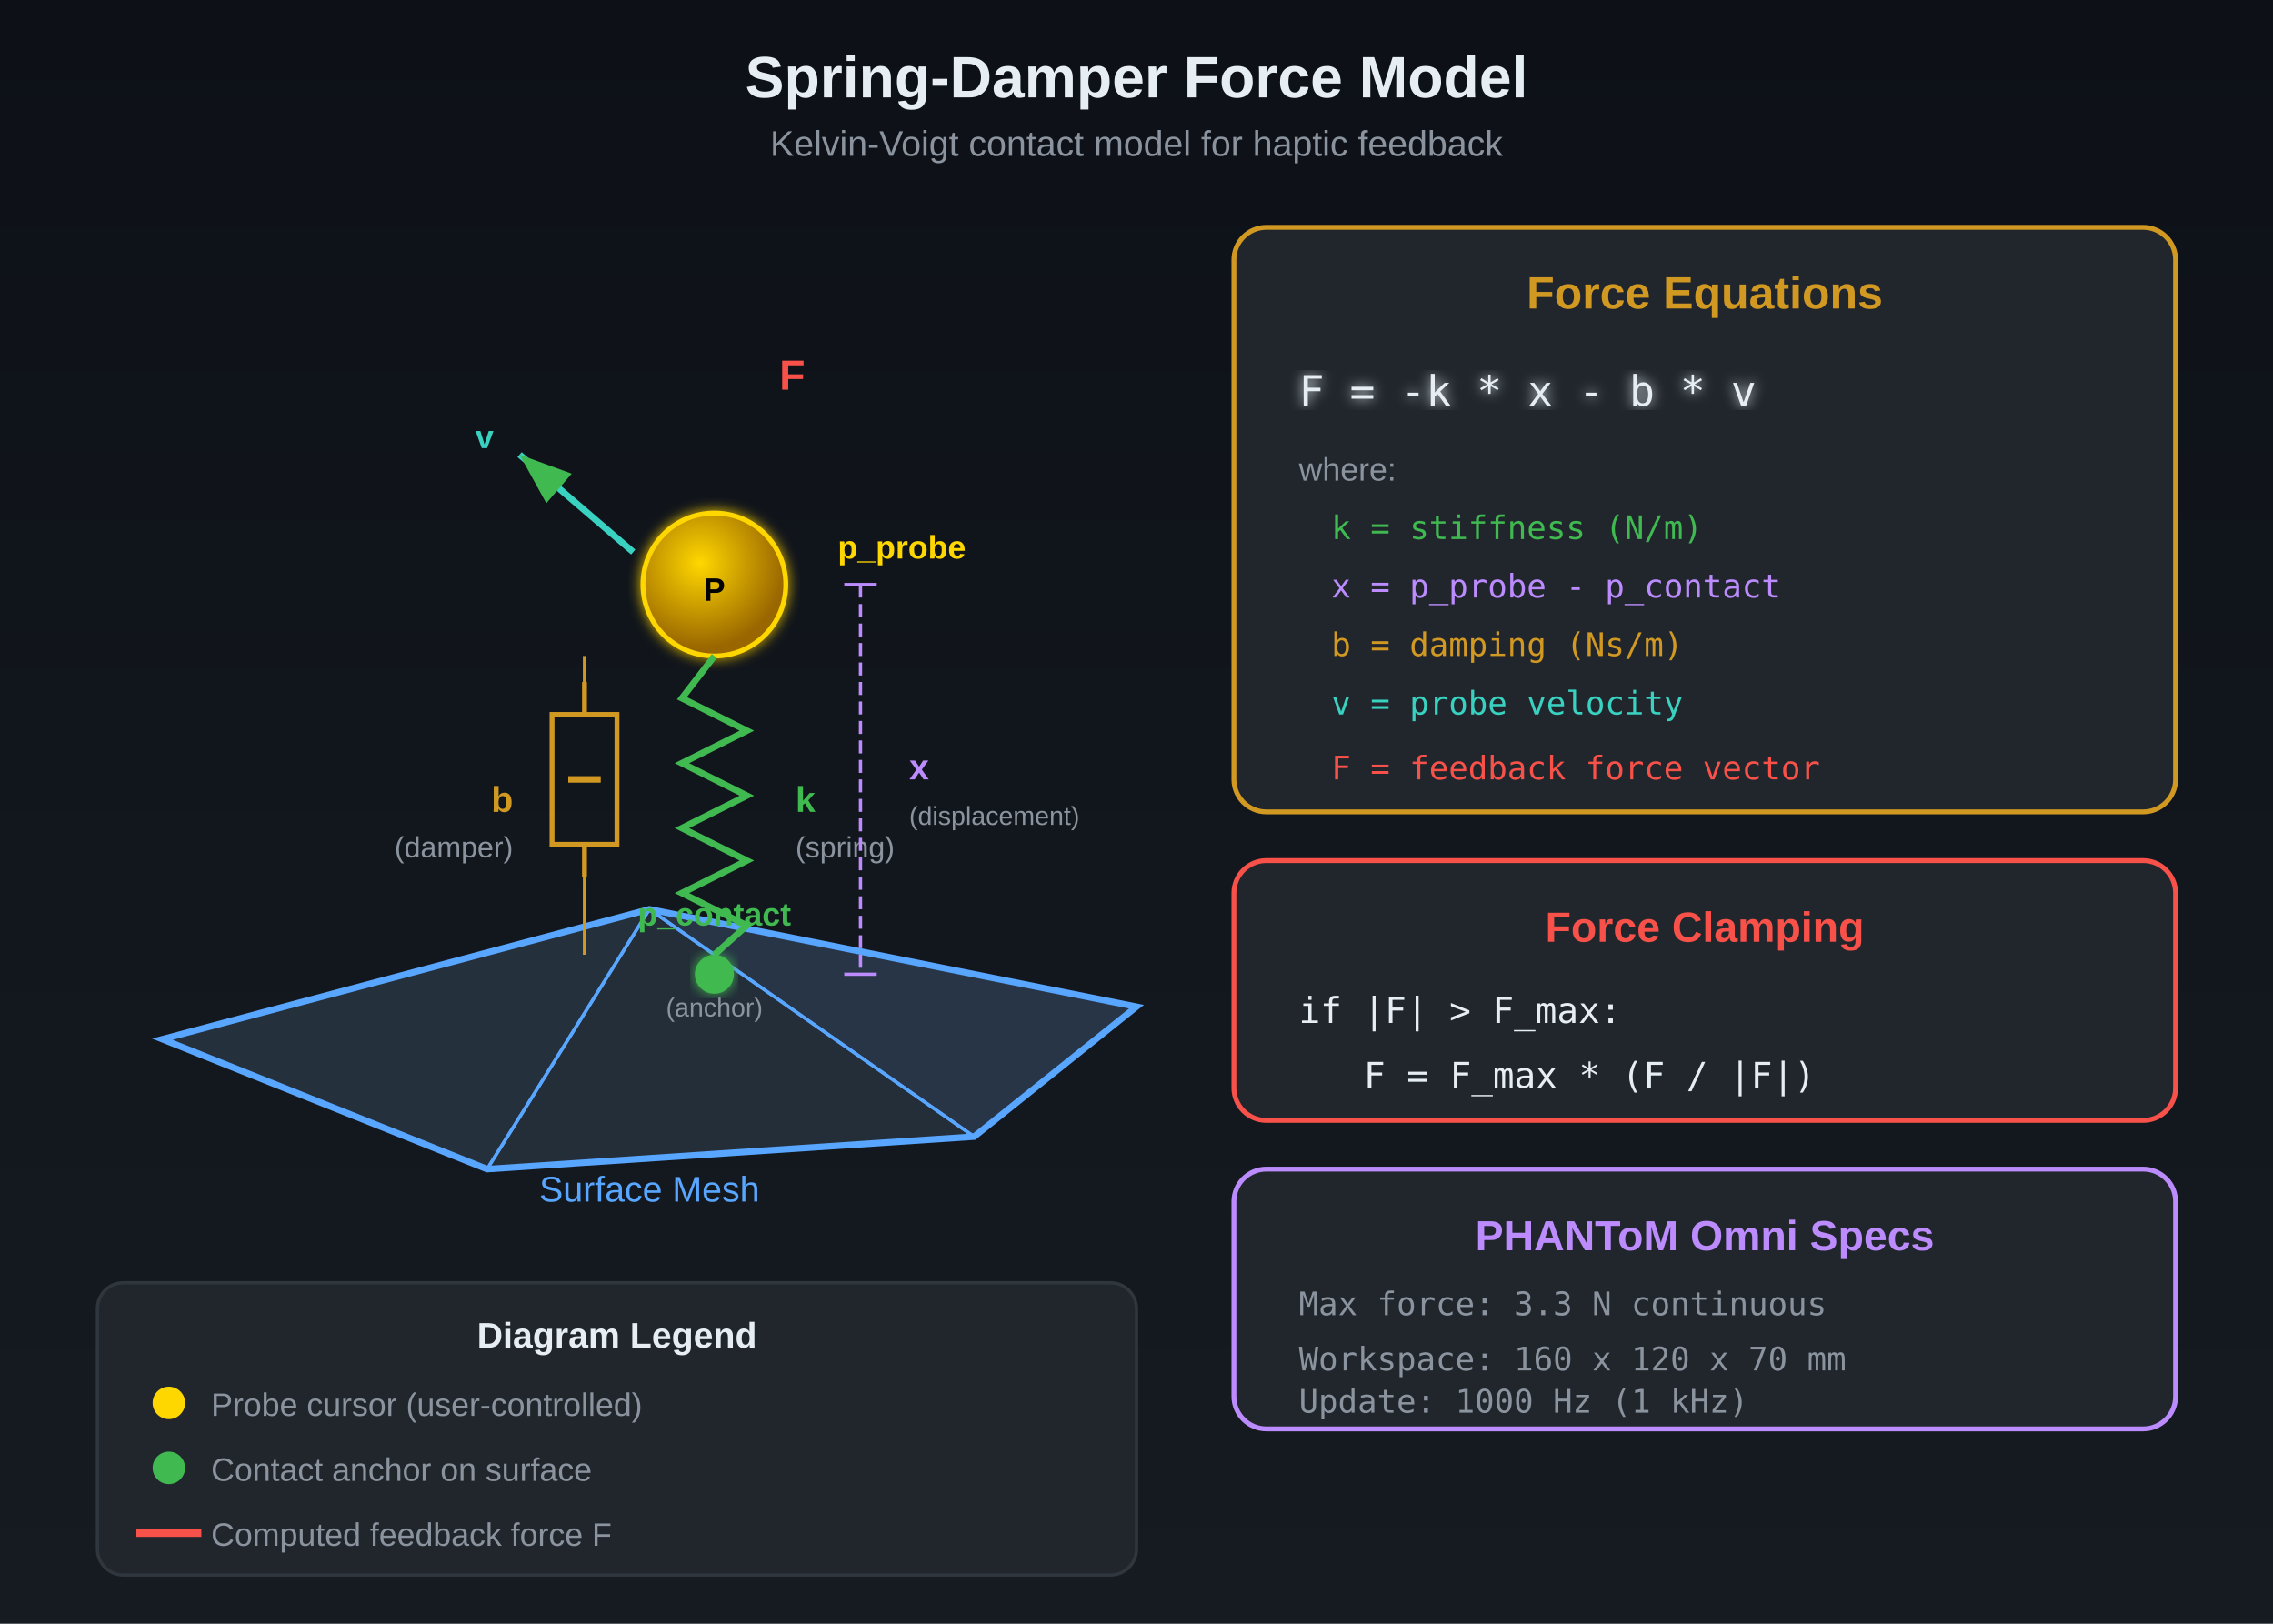
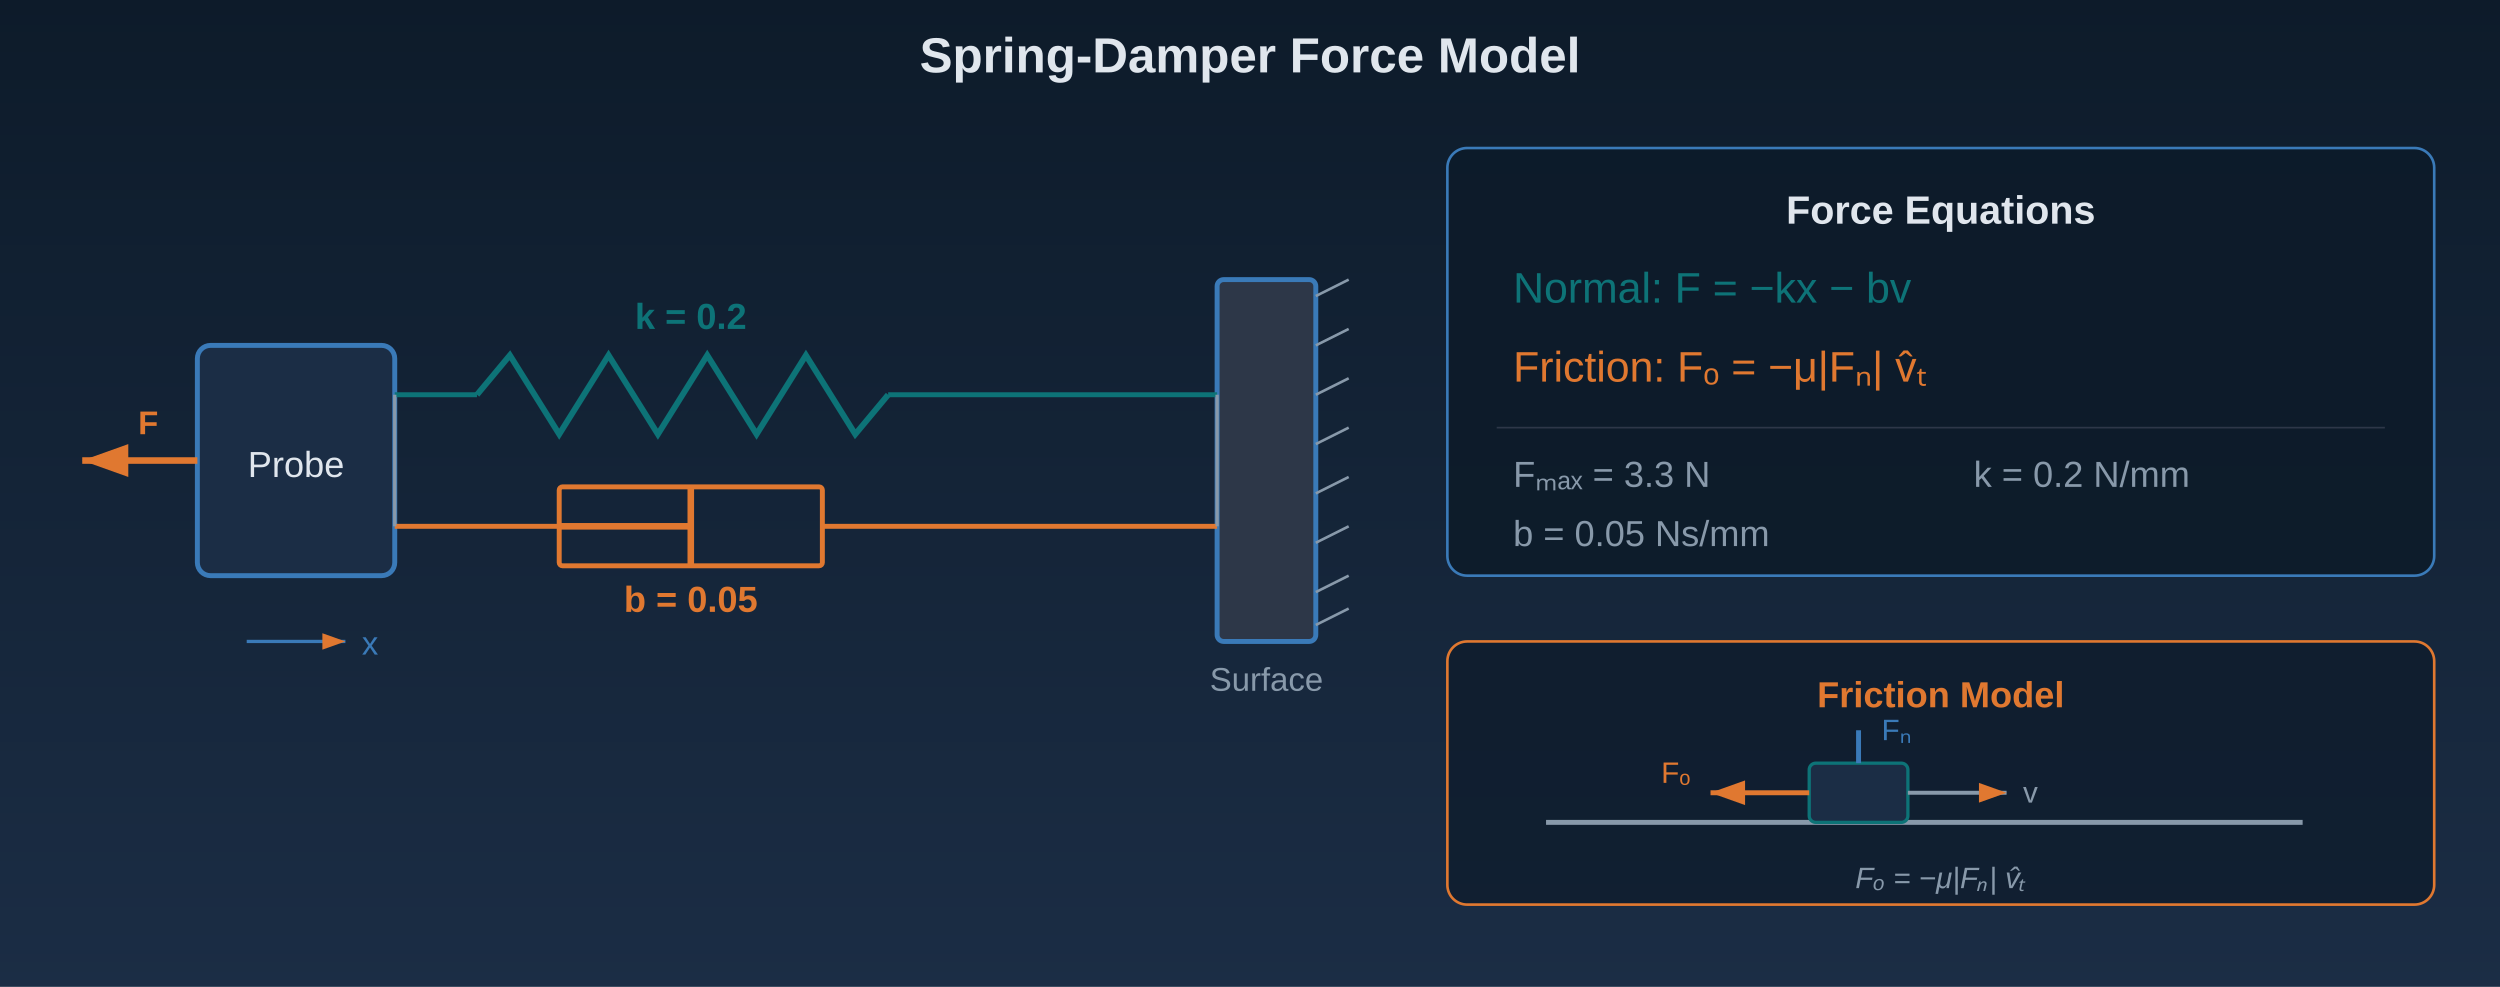
- <svg xmlns="http://www.w3.org/2000/svg" viewBox="0 0 700 500" width="700" height="500">
+ <svg xmlns="http://www.w3.org/2000/svg" width="760" height="300" viewBox="0 0 760 300">
  <defs>
-     <linearGradient id="bgG4" x1="0" y1="0" x2="0" y2="1">
-       <stop offset="0%" stop-color="#0d1117" />
-       <stop offset="100%" stop-color="#161b22" />
+     <linearGradient id="bg11" x1="0" y1="0" x2="0" y2="1">
+       <stop offset="0%" stop-color="#0d1b2a" />
+       <stop offset="100%" stop-color="#1b2d45" />
    </linearGradient>
-     <radialGradient id="probeGrad" cx="0.4" cy="0.35" r="0.6">
-       <stop offset="0%" stop-color="#ffd700" />
-       <stop offset="100%" stop-color="#996600" />
-     </radialGradient>
-     <filter id="g4">
-       <feGaussianBlur stdDeviation="2" result="blur" />
-       <feMerge>
-         <feMergeNode in="blur" />
-         <feMergeNode in="SourceGraphic" />
-       </feMerge>
-     </filter>
-     <marker id="fArr" markerWidth="10" markerHeight="7" refX="10" refY="3.5" orient="auto">
-       <polygon points="0 0, 10 3.5, 0 7" fill="#f85149" />
-     </marker>
-     <marker id="sArr" markerWidth="8" markerHeight="6" refX="8" refY="3" orient="auto">
-       <polygon points="0 0, 8 3, 0 6" fill="#3fb950" />
+     <marker id="arw11" markerWidth="7" markerHeight="5" refX="7" refY="2.5" orient="auto">
+       <polygon points="0 0,7 2.5,0 5" style="fill:#e07830" />
    </marker>
  </defs>
-   <rect width="700" height="500" fill="url(#bgG4)" />
-   <text x="350" y="30" text-anchor="middle" fill="#e6edf3" font-family="Arial, sans-serif" font-size="18" font-weight="bold">Spring-Damper Force Model</text>
-   <text x="350" y="48" text-anchor="middle" fill="#8b949e" font-family="Arial, sans-serif" font-size="11">Kelvin-Voigt contact model for haptic feedback</text>
-   <polygon points="50,320 200,280 350,310 300,350 150,360" fill="#21262d" stroke="#58a6ff" stroke-width="2" />
-   <polygon points="50,320 200,280 150,360" fill="#58a6ff" fill-opacity="0.08" stroke="#58a6ff" stroke-width="1" />
-   <polygon points="200,280 350,310 300,350" fill="#58a6ff" fill-opacity="0.12" stroke="#58a6ff" stroke-width="1" />
-   <polygon points="200,280 300,350 150,360" fill="#58a6ff" fill-opacity="0.06" stroke="#58a6ff" stroke-width="1" />
-   <text x="200" y="370" text-anchor="middle" fill="#58a6ff" font-family="Arial, sans-serif" font-size="11">Surface Mesh</text>
-   <circle cx="220" cy="300" r="6" fill="#3fb950" filter="url(#g4)" />
-   <text x="220" y="295" text-anchor="middle" fill="#3fb950" font-family="Arial, sans-serif" font-size="10" font-weight="bold" dy="-10">p_contact</text>
-   <text x="220" y="295" text-anchor="middle" fill="#8b949e" font-family="Arial, sans-serif" font-size="8" dy="18">(anchor)</text>
-   <circle cx="220" cy="180" r="22" fill="url(#probeGrad)" stroke="#ffd700" stroke-width="1.5" filter="url(#g4)" />
-   <text x="220" y="185" text-anchor="middle" fill="#000" font-family="Arial, sans-serif" font-size="10" font-weight="bold">P</text>
-   <text x="258" y="172" fill="#ffd700" font-family="Arial, sans-serif" font-size="10" font-weight="bold">p_probe</text>
-   <polyline points="220,202 210,215 230,225 210,235 230,245 210,255 230,265 210,275 230,285 220,294" fill="none" stroke="#3fb950" stroke-width="2" />
-   <text x="245" y="250" fill="#3fb950" font-family="Arial, sans-serif" font-size="11" font-weight="bold">k</text>
-   <text x="245" y="264" fill="#8b949e" font-family="Arial, sans-serif" font-size="9">(spring)</text>
-   <rect x="170" y="220" width="20" height="40" fill="none" stroke="#d29922" stroke-width="1.5" />
-   <line x1="180" y1="220" x2="180" y2="210" stroke="#d29922" stroke-width="1.5" />
-   <line x1="180" y1="260" x2="180" y2="270" stroke="#d29922" stroke-width="1.5" />
-   <line x1="175" y1="240" x2="185" y2="240" stroke="#d29922" stroke-width="2" />
-   <line x1="180" y1="210" x2="180" y2="202" stroke="#d29922" stroke-width="1" />
-   <line x1="180" y1="270" x2="180" y2="294" stroke="#d29922" stroke-width="1" />
-   <text x="158" y="250" fill="#d29922" font-family="Arial, sans-serif" font-size="11" font-weight="bold" text-anchor="end">b</text>
-   <text x="158" y="264" fill="#8b949e" font-family="Arial, sans-serif" font-size="9" text-anchor="end">(damper)</text>
-   <line x1="220" y1="160" x2="220" y2="90" stroke="#f85149" stroke-width="3" marker-end="url(#fArr)" filter="url(#g4)" />
-   <text x="240" y="120" fill="#f85149" font-family="Arial, sans-serif" font-size="13" font-weight="bold">F</text>
-   <line x1="265" y1="180" x2="265" y2="300" stroke="#bc8cff" stroke-width="1" stroke-dasharray="4,2" />
-   <line x1="260" y1="180" x2="270" y2="180" stroke="#bc8cff" stroke-width="1" />
-   <line x1="260" y1="300" x2="270" y2="300" stroke="#bc8cff" stroke-width="1" />
-   <text x="280" y="240" fill="#bc8cff" font-family="Arial, sans-serif" font-size="11" font-weight="bold">x</text>
-   <text x="280" y="254" fill="#8b949e" font-family="Arial, sans-serif" font-size="8">(displacement)</text>
-   <line x1="195" y1="170" x2="160" y2="140" stroke="#39d2c0" stroke-width="2" marker-end="url(#sArr)" />
-   <text x="152" y="138" fill="#39d2c0" font-family="Arial, sans-serif" font-size="10" font-weight="bold" text-anchor="end">v</text>
-   <rect x="380" y="70" width="290" height="180" rx="10" fill="#21262d" stroke="#d29922" stroke-width="1.5" />
-   <text x="525" y="95" text-anchor="middle" fill="#d29922" font-family="Arial, sans-serif" font-size="14" font-weight="bold">Force Equations</text>
-   <text x="400" y="125" fill="#e6edf3" font-family="monospace" font-size="13" filter="url(#g4)">F = -k * x - b * v</text>
-   <text x="400" y="148" fill="#8b949e" font-family="Arial, sans-serif" font-size="10">where:</text>
-   <text x="410" y="166" fill="#3fb950" font-family="monospace" font-size="10">k = stiffness   (N/m)</text>
-   <text x="410" y="184" fill="#bc8cff" font-family="monospace" font-size="10">x = p_probe - p_contact</text>
-   <text x="410" y="202" fill="#d29922" font-family="monospace" font-size="10">b = damping     (Ns/m)</text>
-   <text x="410" y="220" fill="#39d2c0" font-family="monospace" font-size="10">v = probe velocity</text>
-   <text x="410" y="240" fill="#f85149" font-family="monospace" font-size="10">F = feedback force vector</text>
-   <rect x="380" y="265" width="290" height="80" rx="10" fill="#21262d" stroke="#f85149" stroke-width="1.5" />
-   <text x="525" y="290" text-anchor="middle" fill="#f85149" font-family="Arial, sans-serif" font-size="13" font-weight="bold">Force Clamping</text>
-   <text x="400" y="315" fill="#e6edf3" font-family="monospace" font-size="11">if |F| &gt; F_max:</text>
-   <text x="420" y="335" fill="#e6edf3" font-family="monospace" font-size="11">F = F_max * (F / |F|)</text>
-   <rect x="380" y="360" width="290" height="80" rx="10" fill="#21262d" stroke="#bc8cff" stroke-width="1.5" />
-   <text x="525" y="385" text-anchor="middle" fill="#bc8cff" font-family="Arial, sans-serif" font-size="13" font-weight="bold">PHANToM Omni Specs</text>
-   <text x="400" y="405" fill="#8b949e" font-family="monospace" font-size="10">Max force:  3.3 N continuous</text>
-   <text x="400" y="422" fill="#8b949e" font-family="monospace" font-size="10">Workspace:  160 x 120 x 70 mm</text>
-   <text x="400" y="435" fill="#8b949e" font-family="monospace" font-size="10">Update:     1000 Hz (1 kHz)</text>
-   <rect x="30" y="395" width="320" height="90" rx="8" fill="#21262d" stroke="#30363d" stroke-width="1" />
-   <text x="190" y="415" text-anchor="middle" fill="#e6edf3" font-family="Arial, sans-serif" font-size="11" font-weight="bold">Diagram Legend</text>
-   <circle cx="52" cy="432" r="5" fill="#ffd700" />
-   <text x="65" y="436" fill="#8b949e" font-family="Arial, sans-serif" font-size="10">Probe cursor (user-controlled)</text>
-   <circle cx="52" cy="452" r="5" fill="#3fb950" />
-   <text x="65" y="456" fill="#8b949e" font-family="Arial, sans-serif" font-size="10">Contact anchor on surface</text>
-   <line x1="42" y1="472" x2="62" y2="472" stroke="#f85149" stroke-width="2.5" />
-   <text x="65" y="476" fill="#8b949e" font-family="Arial, sans-serif" font-size="10">Computed feedback force F</text>
+   <rect width="760" height="300" style="fill:url(#bg11)" />
+   <text x="380" y="22" style="font-family:Arial,sans-serif;font-size:15px;fill:#e0e6ed;text-anchor:middle;font-weight:bold">Spring-Damper Force Model</text>
+   <rect x="60" y="105" width="60" height="70" rx="4" style="fill:#1b2d45;stroke:#3a7ab8;stroke-width:1.5" />
+   <text x="90" y="145" style="font-family:Arial,sans-serif;font-size:11px;fill:#e0e6ed;text-anchor:middle">Probe</text>
+   <rect x="370" y="85" width="30" height="110" rx="2" style="fill:#2d3748;stroke:#3a7ab8;stroke-width:1.5" />
+   <line x1="400" y1="90" x2="410" y2="85" style="stroke:#8899aa;stroke-width:0.8" />
+   <line x1="400" y1="105" x2="410" y2="100" style="stroke:#8899aa;stroke-width:0.8" />
+   <line x1="400" y1="120" x2="410" y2="115" style="stroke:#8899aa;stroke-width:0.8" />
+   <line x1="400" y1="135" x2="410" y2="130" style="stroke:#8899aa;stroke-width:0.8" />
+   <line x1="400" y1="150" x2="410" y2="145" style="stroke:#8899aa;stroke-width:0.8" />
+   <line x1="400" y1="165" x2="410" y2="160" style="stroke:#8899aa;stroke-width:0.8" />
+   <line x1="400" y1="180" x2="410" y2="175" style="stroke:#8899aa;stroke-width:0.8" />
+   <line x1="400" y1="190" x2="410" y2="185" style="stroke:#8899aa;stroke-width:0.8" />
+   <text x="385" y="210" style="font-family:Arial,sans-serif;font-size:10px;fill:#8899aa;text-anchor:middle">Surface</text>
+   <line x1="120" y1="120" x2="145" y2="120" style="stroke:#0d7377;stroke-width:1.5" />
+   <polyline points="145,120 155,108 170,132 185,108 200,132 215,108 230,132 245,108 260,132 270,120" style="fill:none;stroke:#0d7377;stroke-width:1.8" />
+   <line x1="270" y1="120" x2="370" y2="120" style="stroke:#0d7377;stroke-width:1.5" />
+   <text x="210" y="100" style="font-family:Arial,sans-serif;font-size:11px;fill:#0d7377;text-anchor:middle;font-weight:bold">k = 0.2</text>
+   <line x1="120" y1="160" x2="170" y2="160" style="stroke:#e07830;stroke-width:1.5" />
+   <rect x="170" y="148" width="80" height="24" rx="1" style="fill:none;stroke:#e07830;stroke-width:1.5" />
+   <line x1="210" y1="148" x2="210" y2="172" style="stroke:#e07830;stroke-width:2" />
+   <line x1="210" y1="160" x2="170" y2="160" style="stroke:#e07830;stroke-width:2" />
+   <line x1="250" y1="160" x2="370" y2="160" style="stroke:#e07830;stroke-width:1.5" />
+   <text x="210" y="186" style="font-family:Arial,sans-serif;font-size:11px;fill:#e07830;text-anchor:middle;font-weight:bold">b = 0.05</text>
+   <line x1="120" y1="120" x2="120" y2="160" style="stroke:#8899aa;stroke-width:1" />
+   <line x1="370" y1="120" x2="370" y2="160" style="stroke:#8899aa;stroke-width:1" />
+   <line x1="60" y1="140" x2="25" y2="140" style="stroke:#e07830;stroke-width:2" marker-end="url(#arw11)" />
+   <text x="42" y="132" style="font-family:Arial,sans-serif;font-size:10px;fill:#e07830;font-weight:bold">F</text>
+   <line x1="90" y1="195" x2="90" y2="195" style="stroke:#3a7ab8;stroke-width:1" />
+   <line x1="75" y1="195" x2="105" y2="195" style="stroke:#3a7ab8;stroke-width:1" marker-end="url(#arw11)" />
+   <text x="110" y="199" style="font-family:Arial,sans-serif;font-size:10px;fill:#3a7ab8">x</text>
+   <rect x="440" y="45" width="300" height="130" rx="6" style="fill:#0d1b2a;fill-opacity:0.9;stroke:#3a7ab8;stroke-width:0.8" />
+   <text x="590" y="68" style="font-family:Arial,sans-serif;font-size:12px;fill:#e0e6ed;text-anchor:middle;font-weight:bold">Force Equations</text>
+   <text x="460" y="92" style="font-family:Arial,sans-serif;font-size:13px;fill:#0d7377">Normal:  F = −kx − bv</text>
+   <text x="460" y="116" style="font-family:Arial,sans-serif;font-size:13px;fill:#e07830">Friction:  Fₒ = −μ|Fₙ| v̂ₜ</text>
+   <line x1="455" y1="130" x2="725" y2="130" style="stroke:#2d3748;stroke-width:0.5" />
+   <text x="460" y="148" style="font-family:Arial,sans-serif;font-size:11px;fill:#8899aa">Fₘₐₓ = 3.3 N</text>
+   <text x="600" y="148" style="font-family:Arial,sans-serif;font-size:11px;fill:#8899aa">k = 0.2 N/mm</text>
+   <text x="460" y="166" style="font-family:Arial,sans-serif;font-size:11px;fill:#8899aa">b = 0.05 Ns/mm</text>
+   <rect x="440" y="195" width="300" height="80" rx="6" style="fill:#0d1b2a;fill-opacity:0.7;stroke:#e07830;stroke-width:0.8" />
+   <text x="590" y="215" style="font-family:Arial,sans-serif;font-size:11px;fill:#e07830;text-anchor:middle;font-weight:bold">Friction Model</text>
+   <line x1="470" y1="250" x2="700" y2="250" style="stroke:#8899aa;stroke-width:1.5" />
+   <rect x="550" y="232" width="30" height="18" rx="2" style="fill:#1b2d45;stroke:#0d7377;stroke-width:1" />
+   <line x1="565" y1="232" x2="565" y2="222" style="stroke:#3a7ab8;stroke-width:1.5" />
+   <text x="572" y="225" style="font-family:Arial,sans-serif;font-size:9px;fill:#3a7ab8">Fₙ</text>
+   <line x1="580" y1="241" x2="610" y2="241" style="stroke:#8899aa;stroke-width:1.2" marker-end="url(#arw11)" />
+   <text x="615" y="244" style="font-family:Arial,sans-serif;font-size:9px;fill:#8899aa">v</text>
+   <line x1="550" y1="241" x2="520" y2="241" style="stroke:#e07830;stroke-width:1.5" marker-end="url(#arw11)" />
+   <text x="505" y="238" style="font-family:Arial,sans-serif;font-size:9px;fill:#e07830">Fₒ</text>
+   <text x="590" y="270" style="font-family:Arial,sans-serif;font-size:9px;fill:#8899aa;text-anchor:middle;font-style:italic">Fₒ = −μ|Fₙ| v̂ₜ</text>
</svg>
